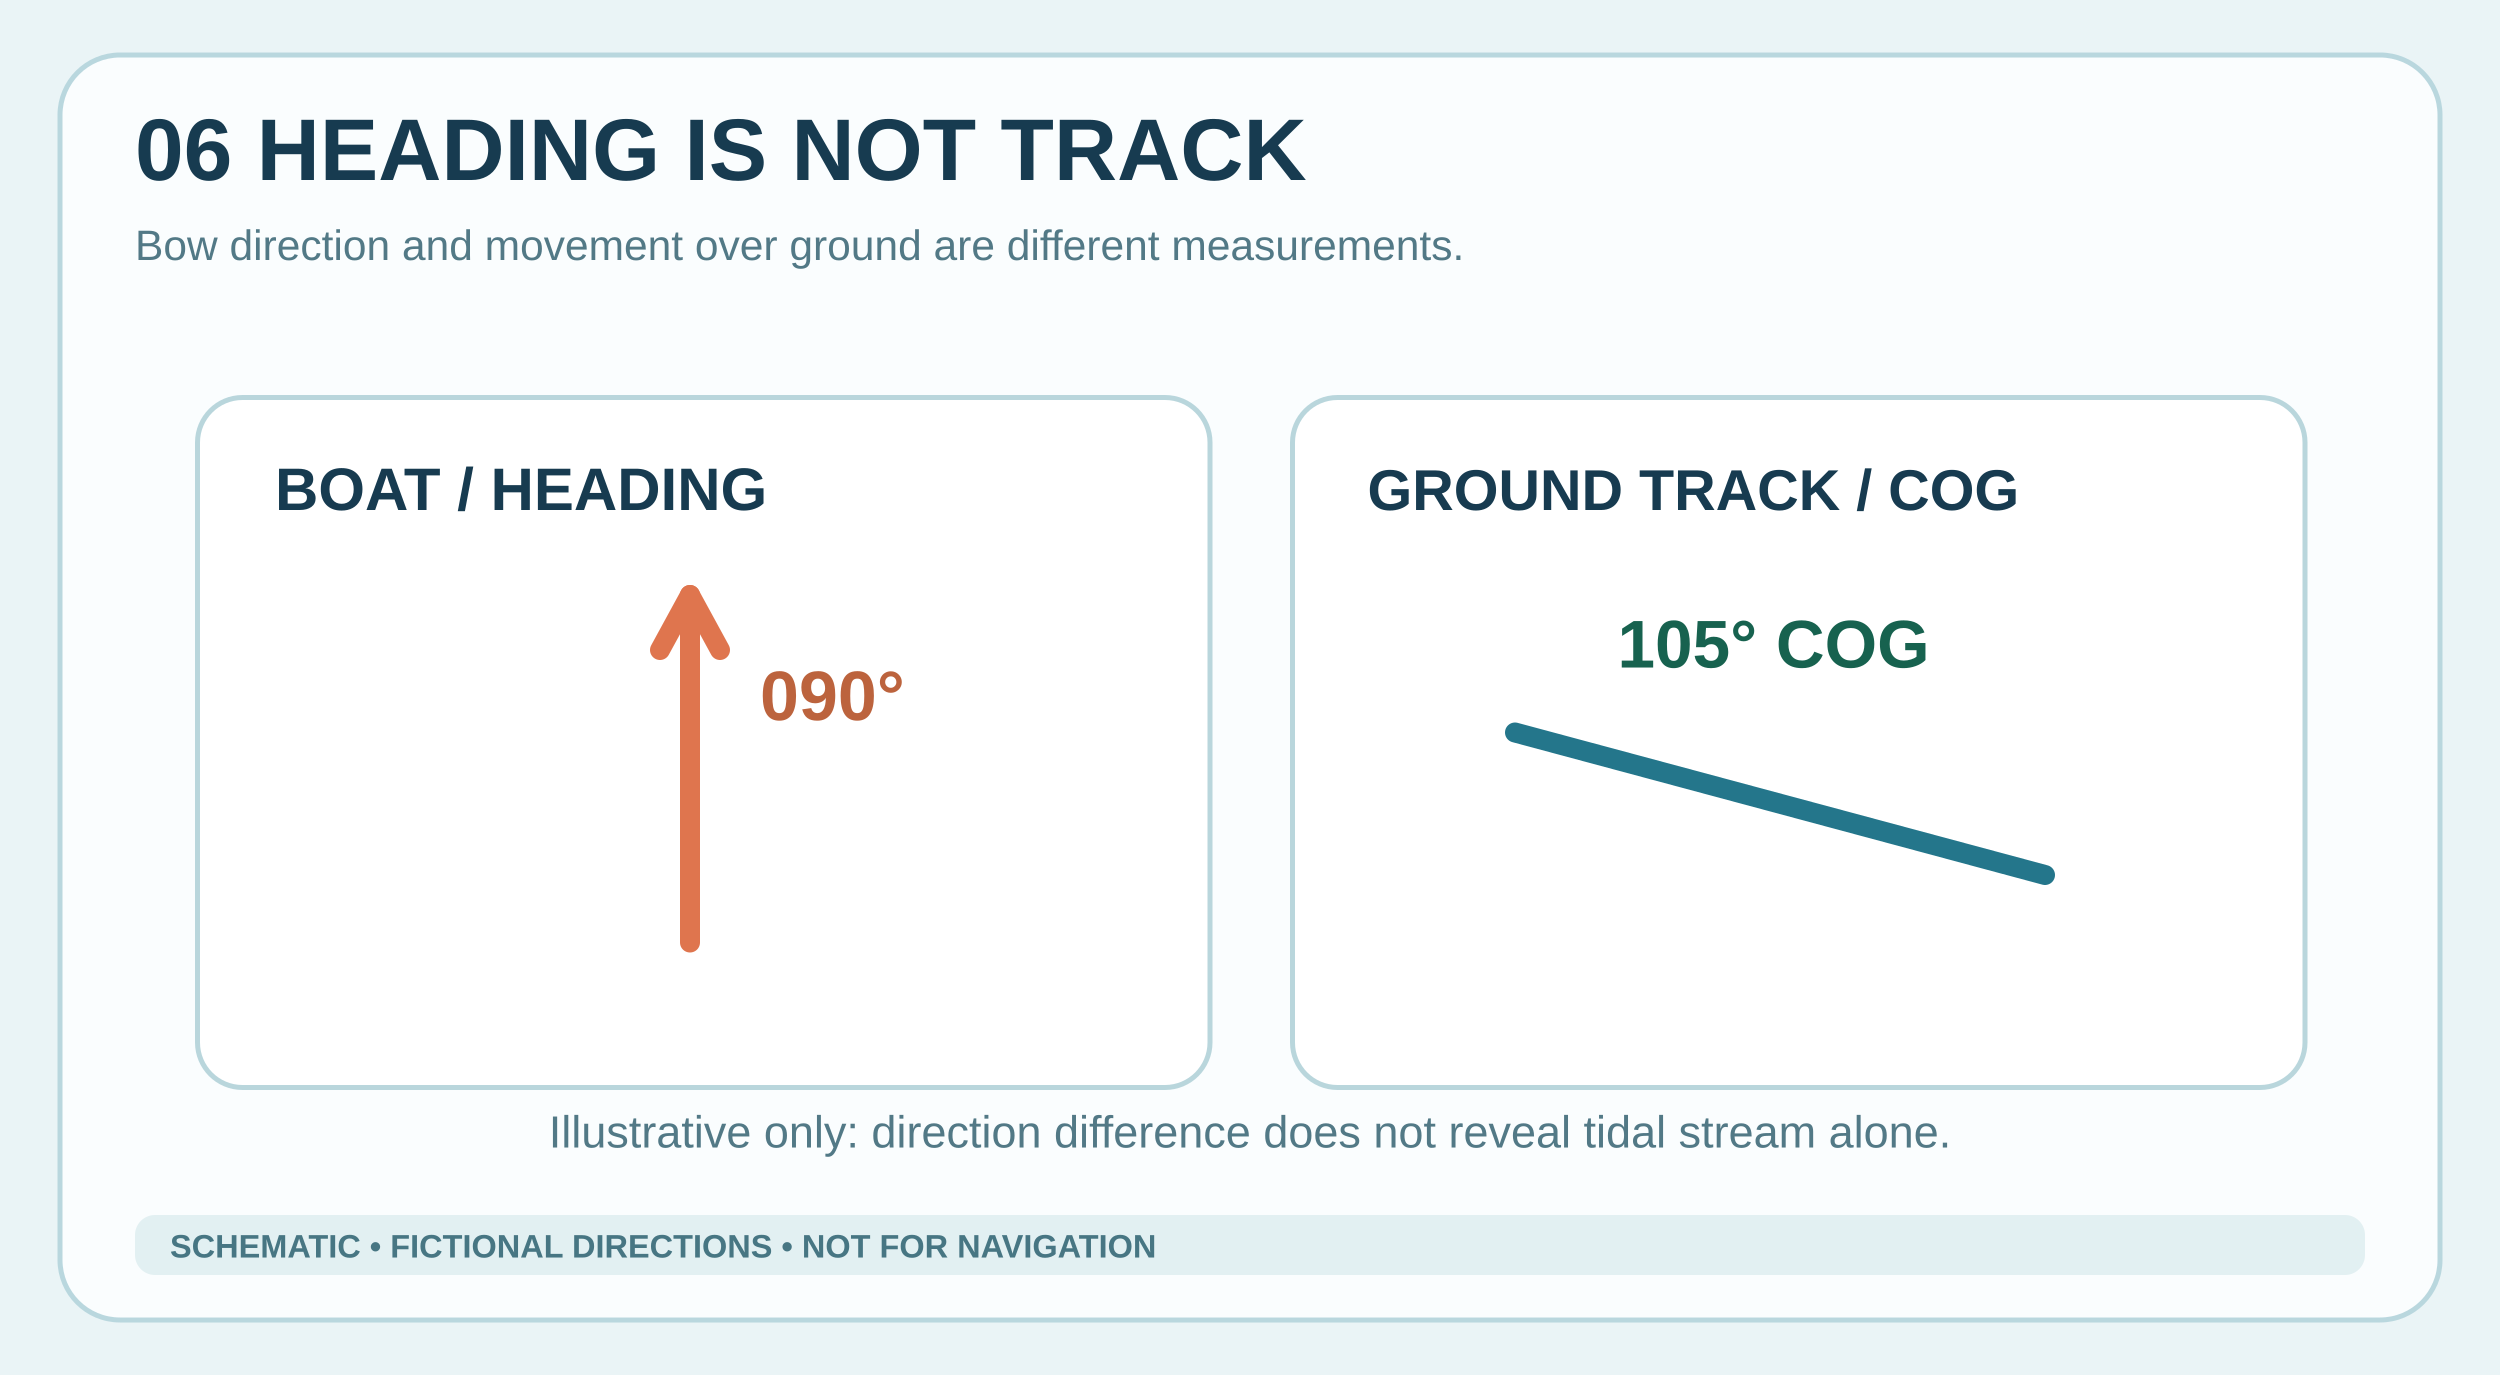
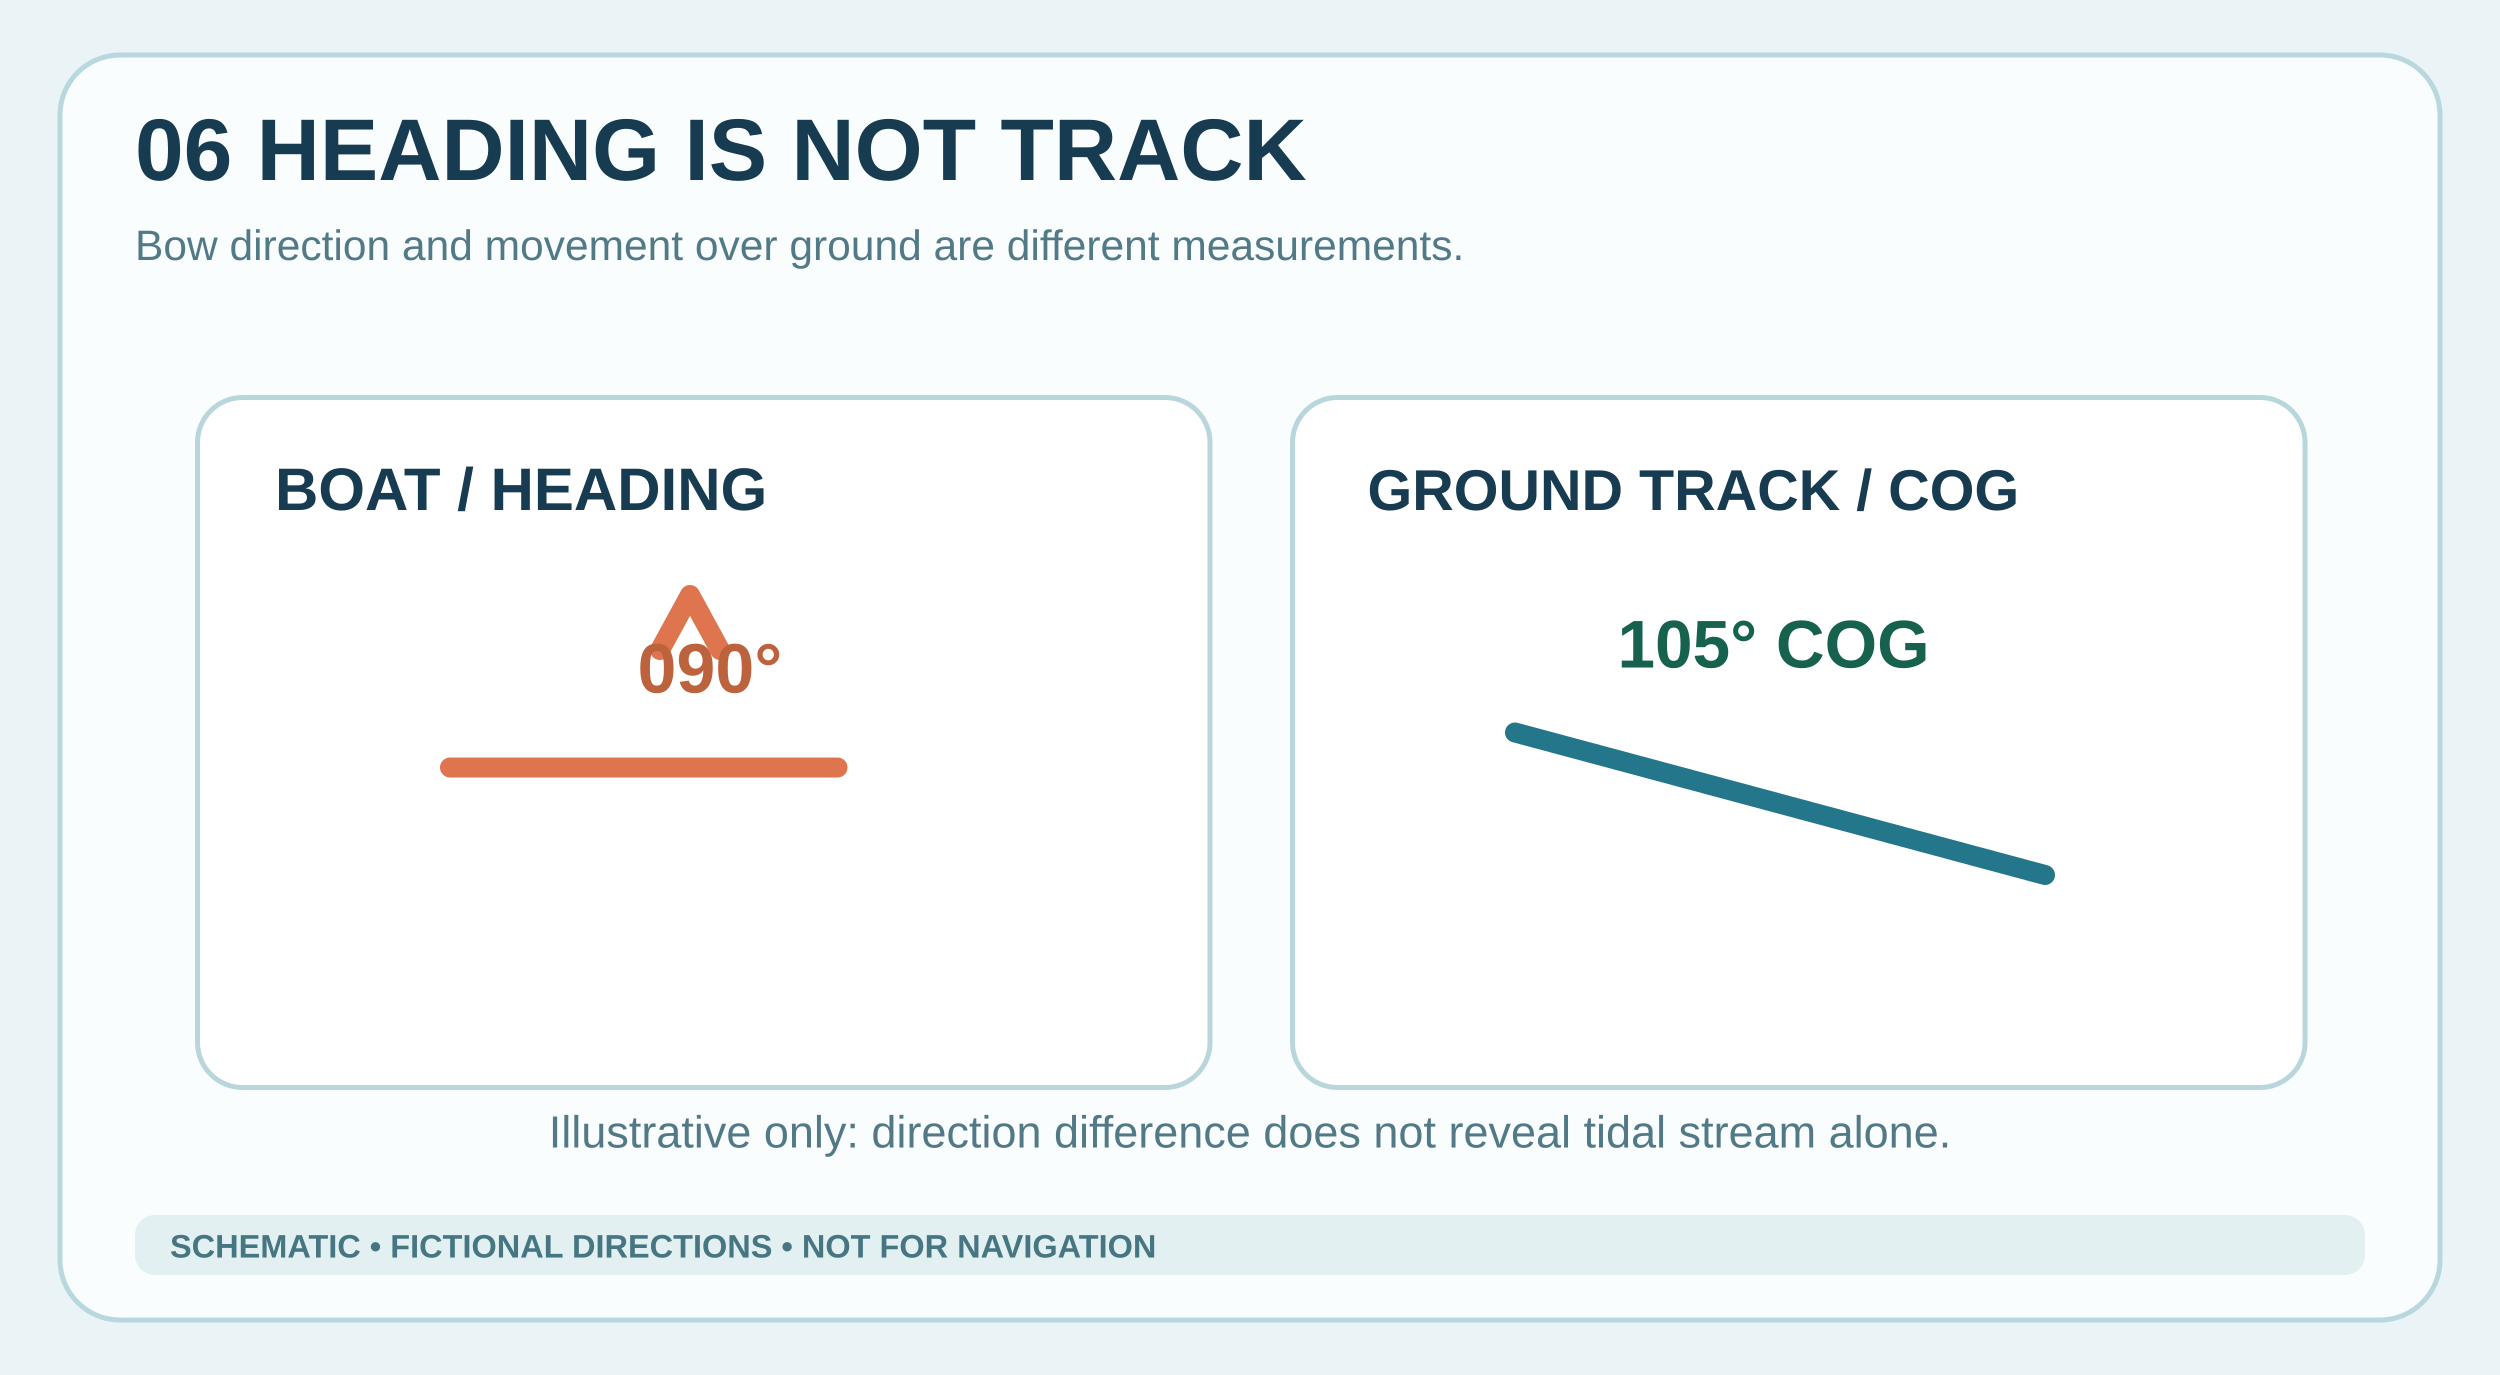
<svg xmlns="http://www.w3.org/2000/svg" viewBox="0 0 1000 550" role="img" aria-labelledby="title desc">
  <rect width="1000" height="550" fill="#eaf4f6" />
  <rect x="24" y="22" width="952" height="506" rx="24" fill="#fafdfe" stroke="#b9d7de" stroke-width="2" />
  <text x="54" y="72" fill="#173b50" font-size="35" font-weight="700" text-anchor="start" font-family="Arial, sans-serif">06  HEADING IS NOT TRACK</text>
  <text x="54" y="104" fill="#527986" font-size="17" font-weight="500" text-anchor="start" font-family="Arial, sans-serif">Bow direction and movement over ground are different measurements.</text>
  <rect x="79" y="159" width="405" height="276" rx="18" fill="#fff" stroke="#b9d6dc" stroke-width="2" />
  <text x="110" y="204" fill="#173b50" font-size="24" font-weight="700" text-anchor="start" font-family="Arial, sans-serif">BOAT / HEADING</text>
-   <line x1="276" y1="377" x2="276" y2="238" stroke="#df754e" stroke-width="8" stroke-linecap="round" />
+   <line x1="180" y1="307" x2="335" y2="307" stroke="#df754e" stroke-width="8" stroke-linecap="round" />
  <path d="M276 238 l-12 22 m12 -22 l12 22" transform="rotate(0.0 276 238)" fill="none" stroke="#df754e" stroke-width="8" stroke-linecap="round" />
-   <text x="304" y="288" fill="#bc633d" font-size="28" font-weight="700" text-anchor="start" font-family="Arial, sans-serif">090°</text>
+   <text x="255" y="277" fill="#bc633d" font-size="28" font-weight="700" text-anchor="start" font-family="Arial, sans-serif">090°</text>
  <rect x="517" y="159" width="405" height="276" rx="18" fill="#fff" stroke="#b9d6dc" stroke-width="2" />
  <text x="547" y="204" fill="#173b50" font-size="23" font-weight="700" text-anchor="start" font-family="Arial, sans-serif">GROUND TRACK / COG</text>
  <line x1="606" y1="293" x2="818" y2="350" stroke="#24768b" stroke-width="8" stroke-linecap="round" />
  <text x="647" y="267" fill="#17624f" font-size="27" font-weight="700" text-anchor="start" font-family="Arial, sans-serif">105° COG</text>
  <text x="500" y="459" fill="#527986" font-size="18" font-weight="500" text-anchor="middle" font-family="Arial, sans-serif">Illustrative only: direction difference does not reveal tidal stream alone.</text>
  <rect x="54" y="486" width="892" height="24" rx="8" fill="#e2f0f2" />
  <text x="68" y="503" fill="#477683" font-size="13" font-weight="700" text-anchor="start" font-family="Arial, sans-serif">SCHEMATIC • FICTIONAL DIRECTIONS • NOT FOR NAVIGATION</text>
</svg>
